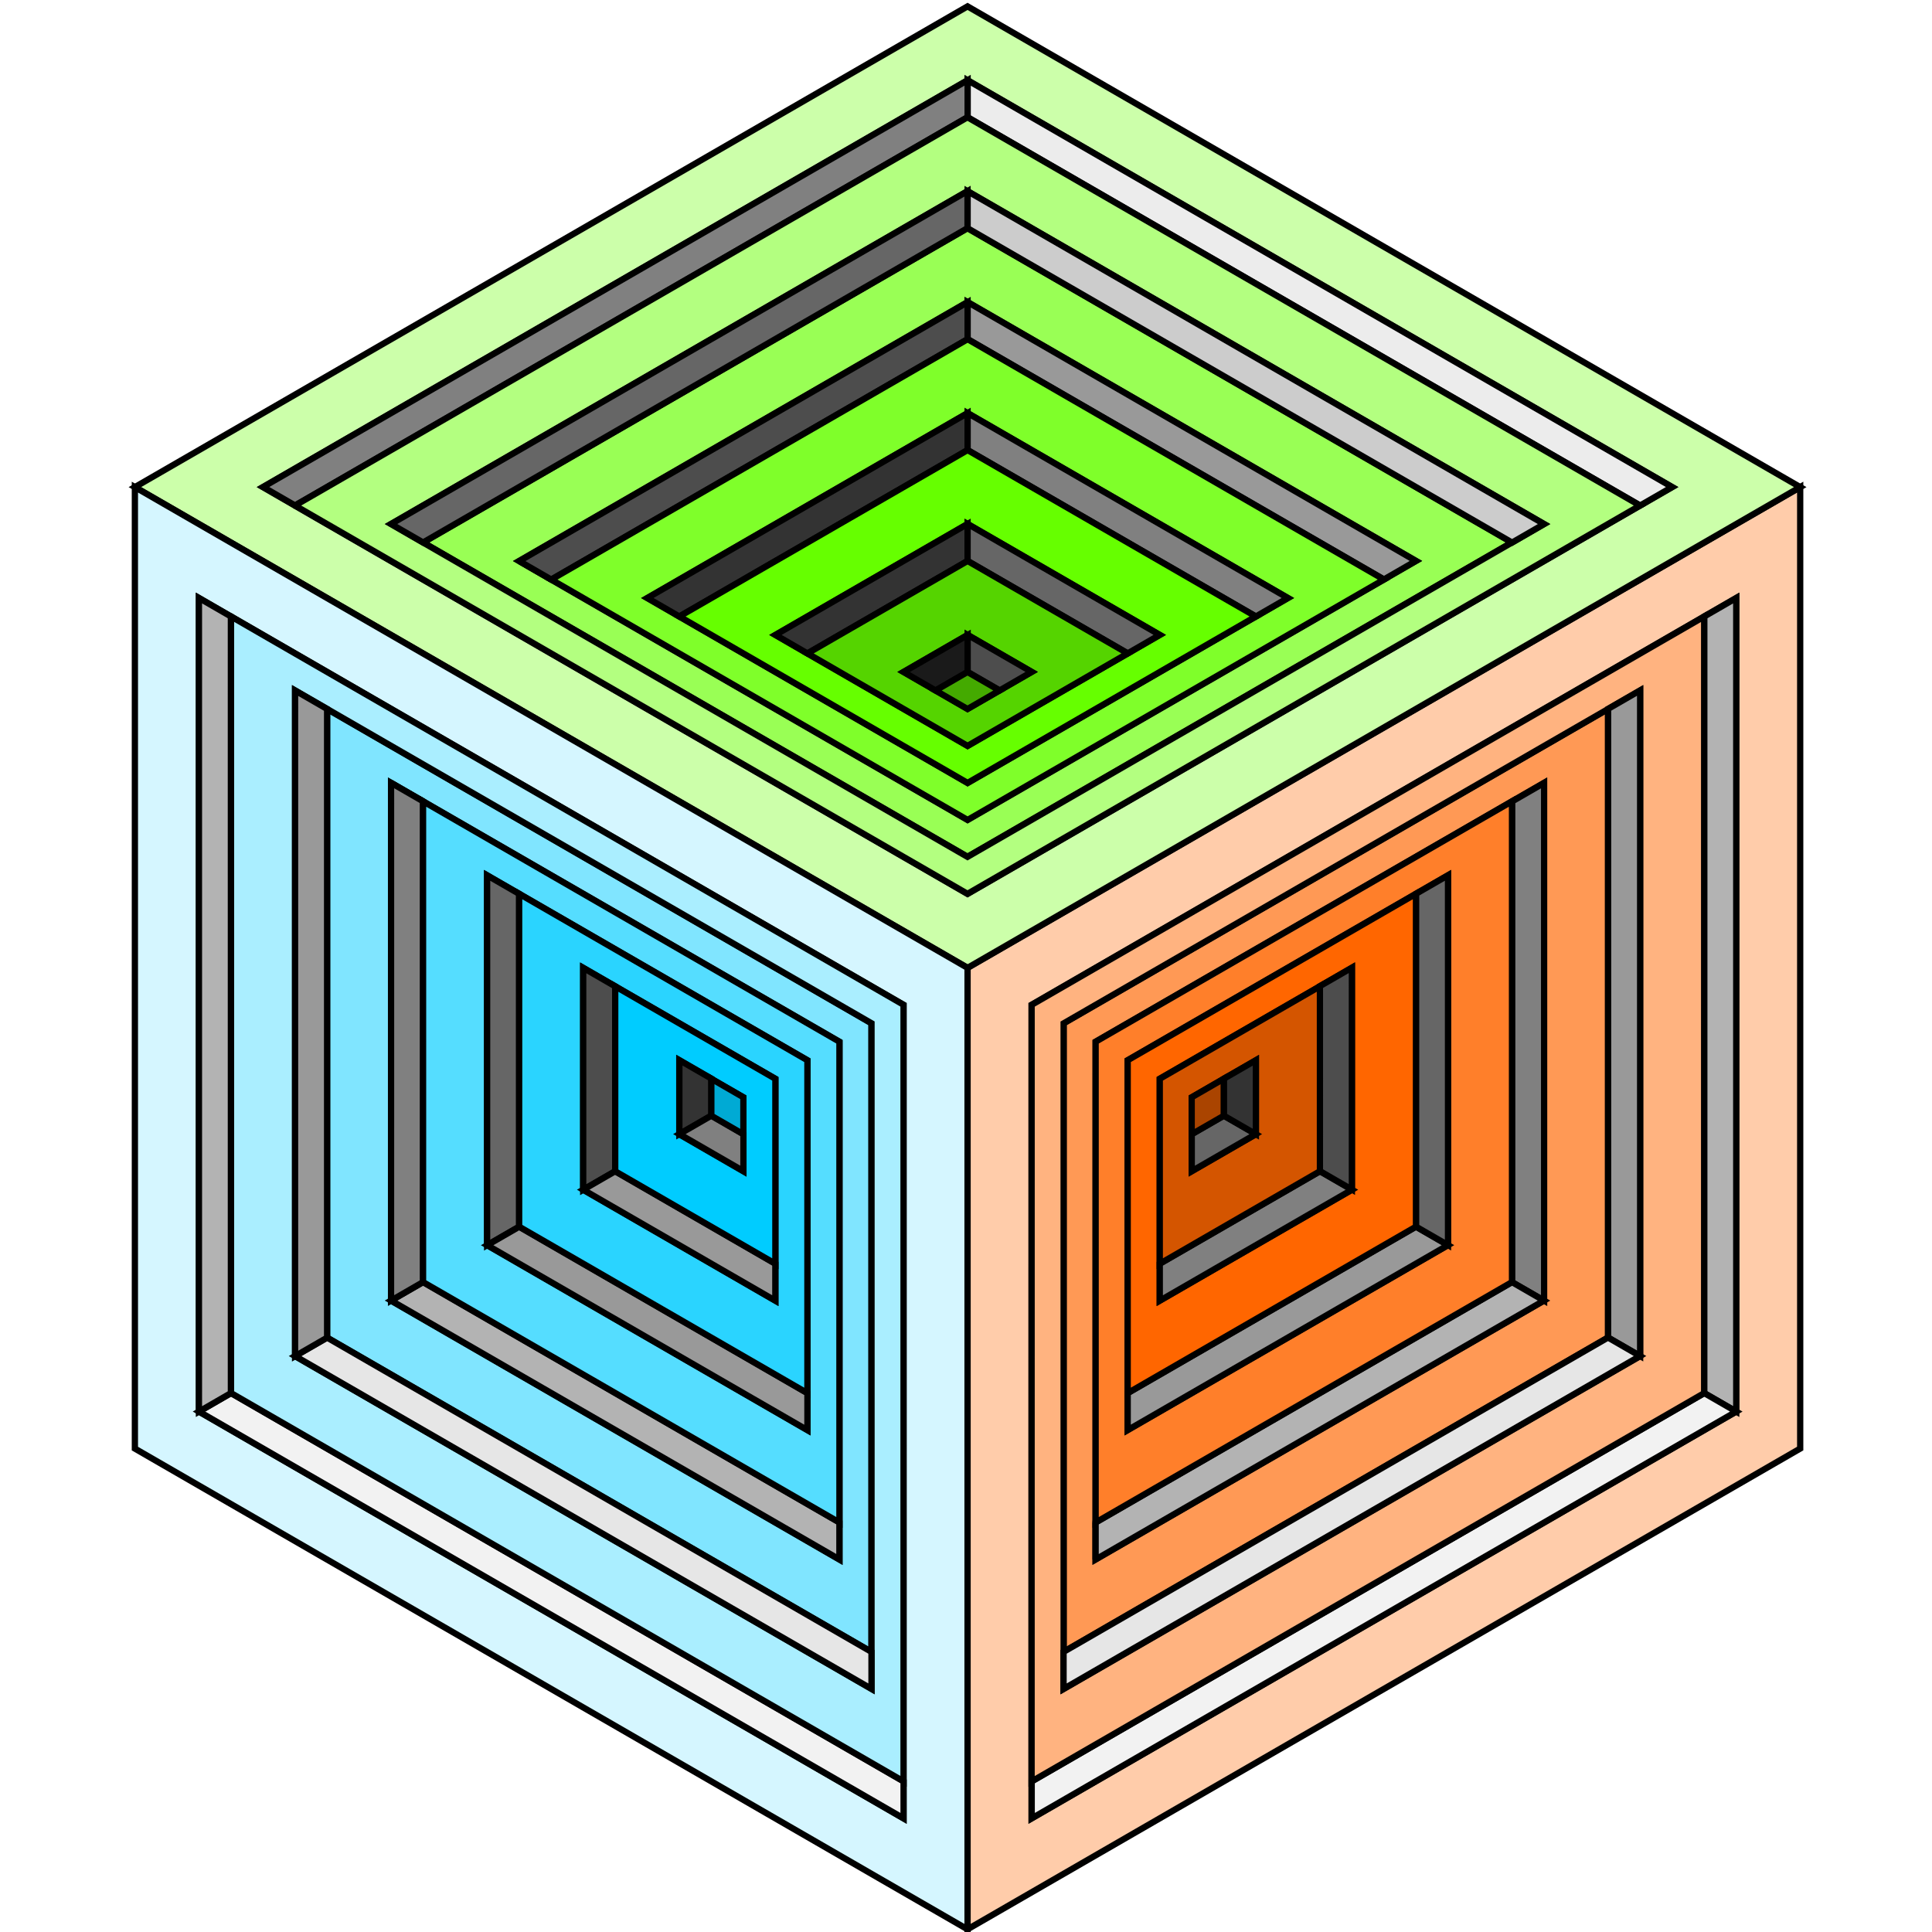
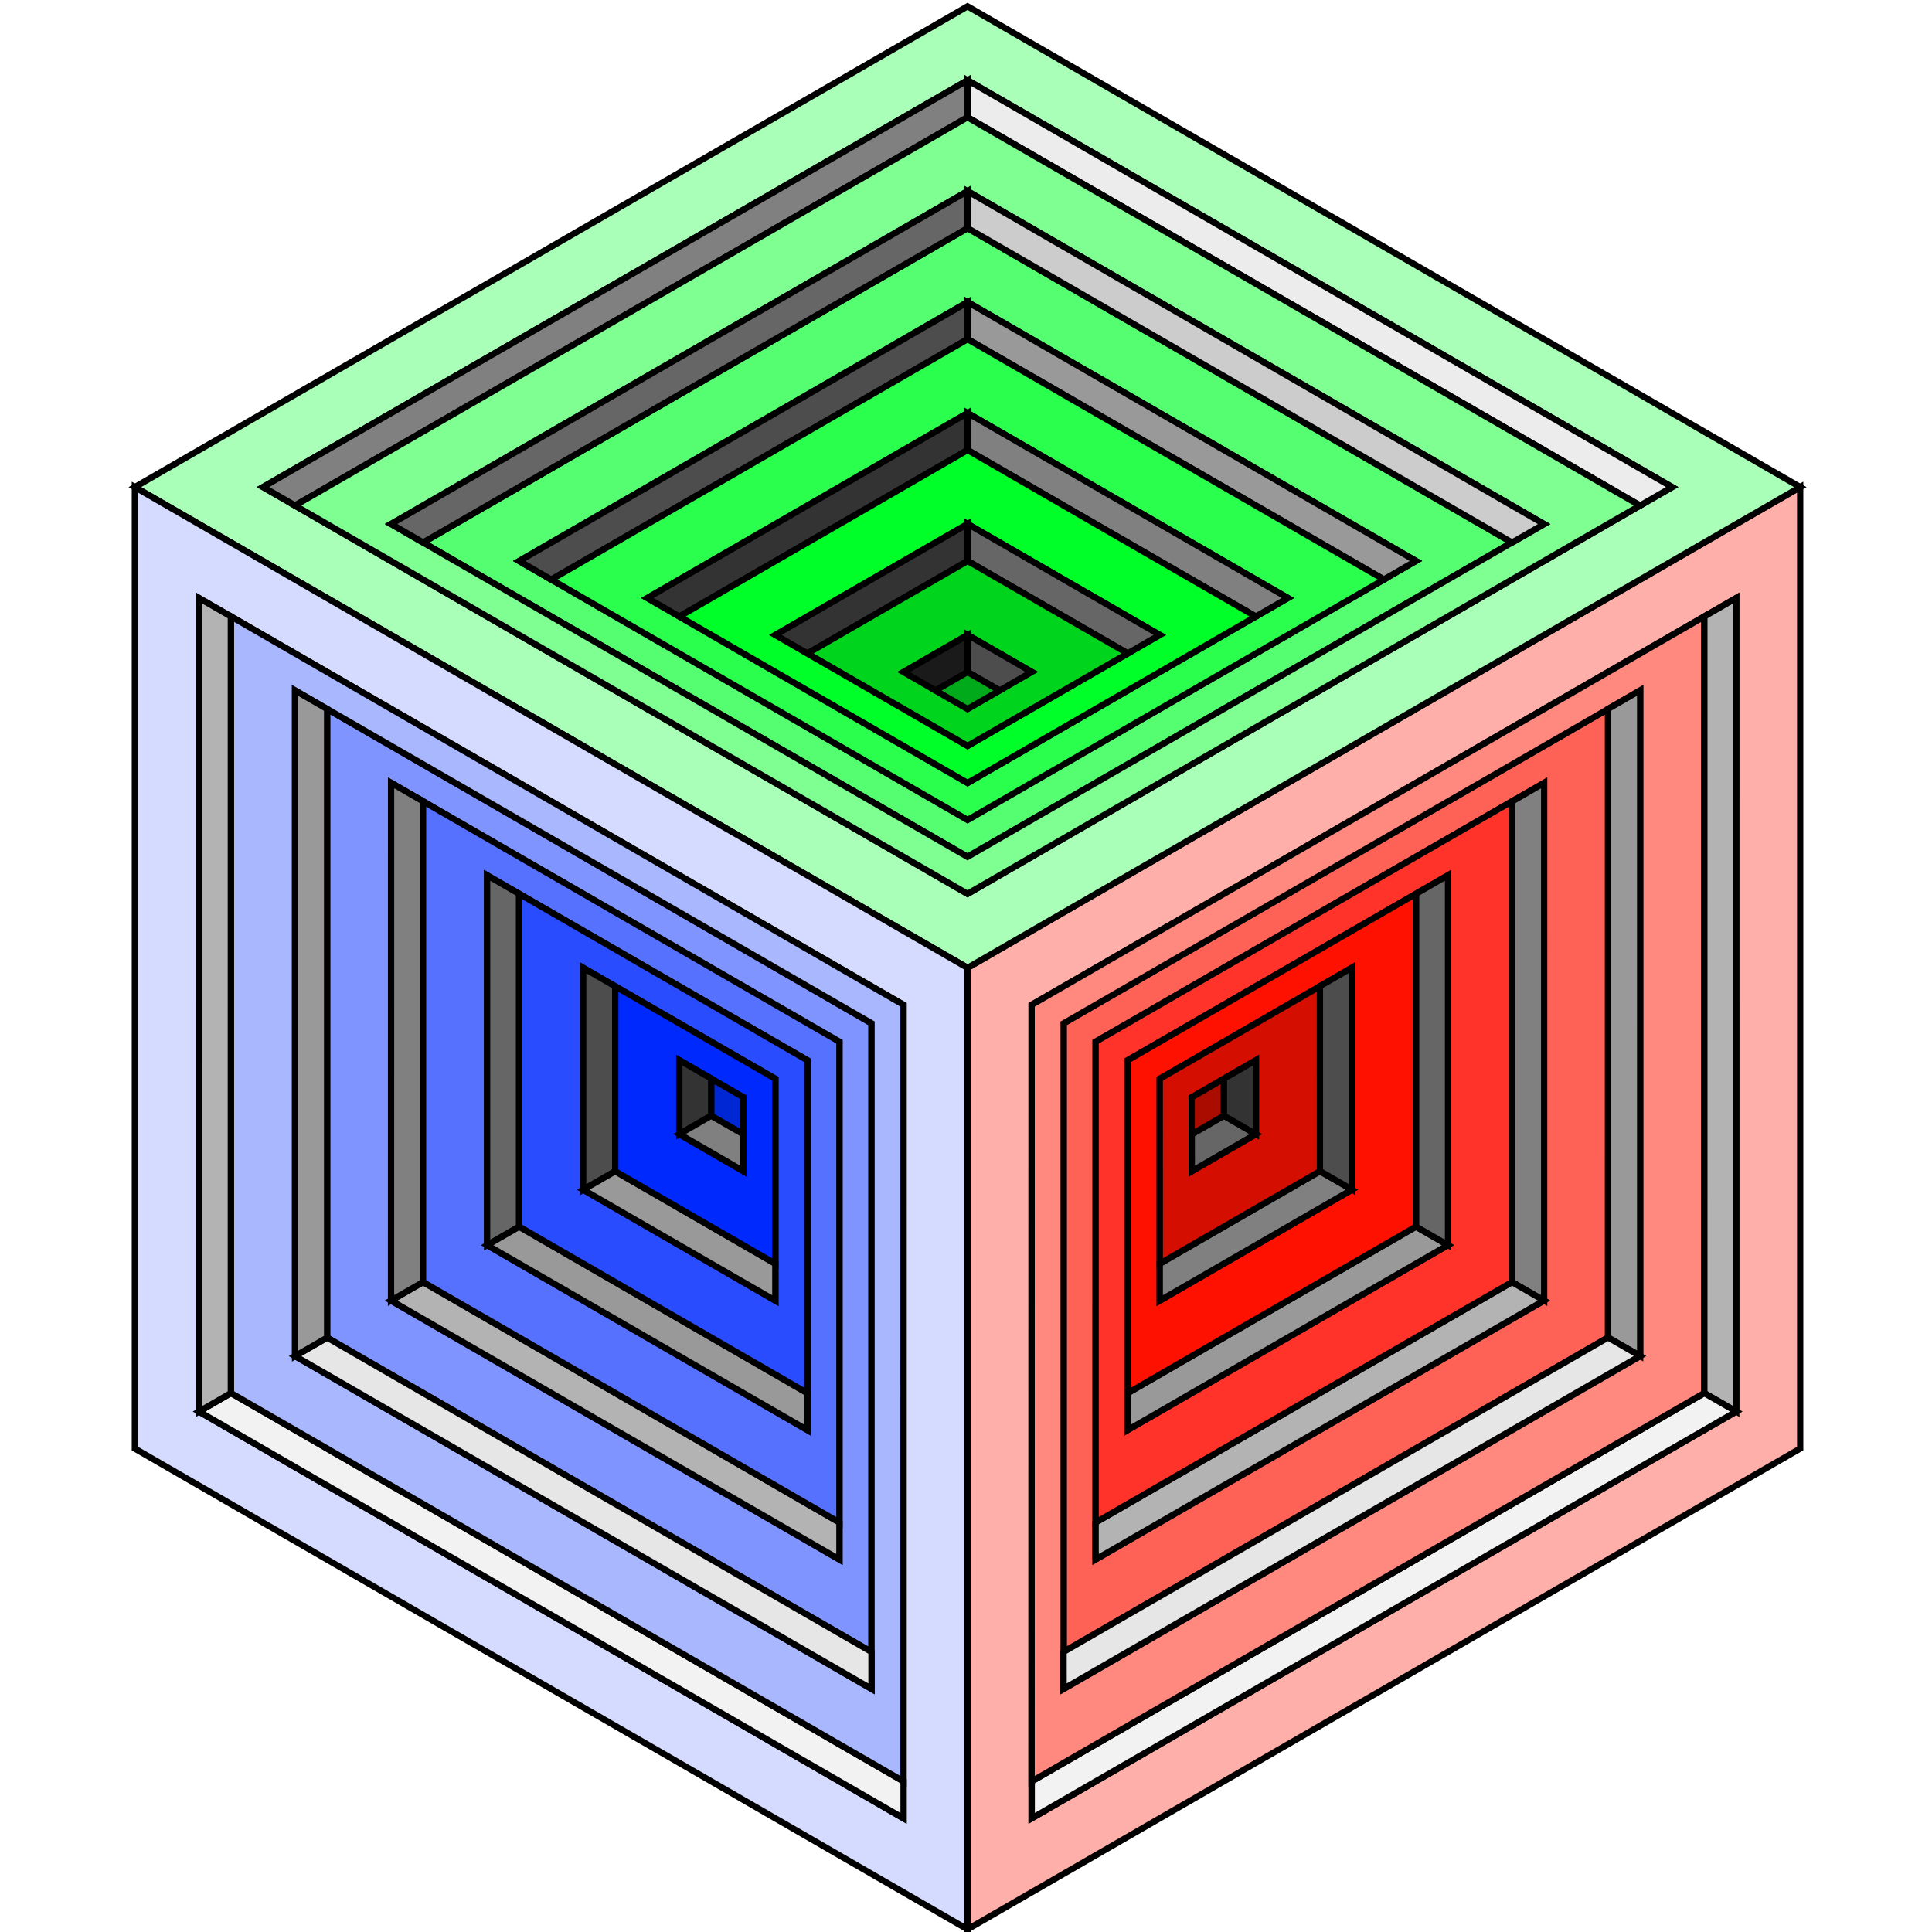
<svg xmlns="http://www.w3.org/2000/svg" width="48px" height="48px" viewBox="0 0 48 48" version="1.1" id="svg2">
  <defs id="defs1" />
-   <g id="g4279" stroke="#000000" stroke-width="3" transform="matrix(0.02592997,0.04491201,0.04491201,-0.02592997,-97.51154,-51.27458)">
-     <path id="path3024-0-0-8" fill="#ff9955" d="m 2736.5,1179.6 -260.81,150.59 v 301.19 l 260.81,-150.59 z m -30.688,35.438 v 248.03 l -214.78,124.03 v -248.03 z" />
-     <path id="path2986-9-0-3" fill="#ffccaa" d="m 2828.6,1073.3 -398.91,230.31 v 460.62 l 398.91,-230.31 z m -30.688,53.125 v 389.78 l -337.53,194.88 v -389.75 z" />
-     <path id="path2996-4-6-7" fill="#b3b3b3" d="m 2460.4,1693.4 322.2,-186.02 15.343,8.858 -337.55,194.88 z" />
-     <path id="path3000-8-1-1" fill="#f2f2f2" d="m 2782.6,1507.4 15.343,8.858 v -389.76 l -15.343,8.858 z" />
-     <path id="path3002-82-3-0" fill="#ffb380" d="m 2782.6,1135.3 -30.688,17.719 -291.5,168.31 v 372.03 l 322.19,-186.03 v -372.03 z m -30.688,35.438 v 318.91 l -276.16,159.44 v -318.91 z" />
-     <path id="path3004-4-8-7" fill="#999999" d="m 2475.7,1631.4 260.83,-150.59 15.343,8.858 -276.17,159.45 z" />
-     <path id="path3006-5-9-3" fill="#e6e6e6" d="m 2736.5,1179.6 v 301.18 l 15.343,8.858 v -318.9 z" />
-     <path id="path3015-5-3-4" fill="#808080" d="m 2491.1,1569.4 199.46,-115.16 15.343,8.858 -214.8,124.02 z" />
-     <path id="path3019-1-4-9" fill="none" d="m 2690.5,1223.9 15.343,-8.858" />
-     <path id="path3006-1-7-4-6" fill="#b3b3b3" d="m 2690.5,1223.9 v 230.31 l 15.343,8.858 v -248.03 z" />
-     <path id="path3024-7-11-6-5" fill="#ff7f2a" d="m 2690.5,1223.9 -199.46,115.16 v 230.32 l 199.46,-115.16 z m -30.688,35.438 v 177.16 l -153.43,88.593 v -177.16 z" />
-     <path id="path3006-1-4-5-0-1" fill="#999999" d="m 2644.5,1268.2 v 159.45 l 15.343,8.858 v -177.17 z" />
-     <path id="path3015-0-2-6-0" fill="#666666" d="m 2506.4,1507.4 138.09,-79.724 15.343,8.858 -153.43,88.583 z" />
-     <path id="path3024-7-9-7-6-9" fill="#ff6600" d="m 2644.5,1268.2 -138.09,79.724 v 159.45 l 138.09,-79.724 z m -30.688,35.438 v 106.29 l -92.056,53.162 V 1356.8 Z" />
-     <path id="path3006-1-4-4-6-1-9" fill="#808080" d="m 2598.5,1312.5 v 88.583 l 15.343,8.858 v -106.3 z" />
-     <path id="path3015-0-8-1-8-6" fill="#4d4d4d" d="m 2521.7,1445.4 76.715,-44.291 15.343,8.858 -92.058,53.15 z" />
-     <path id="path3024-7-9-8-4-4-8" fill="#d45500" d="m 2598.5,1312.5 -76.716,44.289 v 88.585 l 76.716,-44.289 z m -30.688,35.438 v 35.429 l -30.685,17.727 v -35.429 z" />
-     <path id="path3006-1-4-4-2-2-9-3" fill="#666666" d="m 2552.4,1356.8 v 17.716 l 15.343,8.858 v -35.433 z" />
-     <path id="path3015-0-8-4-3-6-4" fill="#333333" d="m 2537.1,1383.4 15.343,-8.858 15.343,8.858 -30.686,17.716 z" />
-     <path id="path3218-22-3-8" fill="#aa4400" d="m 2537.1,1365.6 v 17.716 l 15.343,-8.858 v -17.716 z" />
-     <path id="path3244-6-7-4" fill="#99ff55" d="m 2122.8,1179.6 260.81,150.59 v 301.19 L 2122.8,1480.79 Z m 30.688,35.438 v 248.03 l 214.78,124.03 v -248.03 z" />
-     <path id="path3246-8-8-9" fill="#ccffaa" d="m 2030.8,1073.3 398.91,230.31 v 460.62 L 2030.8,1533.92 Z m 30.688,53.125 v 389.78 l 337.53,194.88 v -389.75 z" />
-     <path id="path3248-5-8-9" fill="#ececec" d="m 2399,1693.4 -322.2,-186.02 -15.343,8.858 337.55,194.88 z" />
-     <path id="path3250-7-2-2" fill="#808080" d="m 2076.8,1507.4 -15.343,8.858 v -389.76 l 15.343,8.858 z" />
-     <path id="path3252-61-9-5" fill="#b3ff80" d="m 2076.8,1135.3 30.688,17.719 291.5,168.31 v 372.03 l -322.19,-186.03 v -372.03 z m 30.688,35.438 v 318.91 l 276.16,159.44 v -318.91 z" />
-     <path id="path3254-89-1-5" fill="#cccccc" d="m 2383.7,1631.4 -260.83,-150.59 -15.343,8.858 276.17,159.45 z" />
-     <path id="path3256-2-3-3" fill="#666666" d="m 2122.8,1179.6 v 301.18 l -15.343,8.858 v -318.9 z" />
-     <path id="path3258-79-5-3" fill="#999999" d="m 2368.3,1569.4 -199.46,-115.16 -15.343,8.858 214.8,124.02 z" />
-     <path id="path3260-5-9-3" fill="none" d="m 2168.9,1223.9 -15.343,-8.858" />
-     <path id="path3262-4-8-7" fill="#4d4d4d" d="m 2168.9,1223.9 v 230.31 l -15.343,8.858 v -248.03 z" />
-     <path id="path3264-3-4-4" fill="#7fff2a" d="m 2168.9,1223.9 199.46,115.16 v 230.32 L 2168.9,1454.22 Z m 30.688,35.438 v 177.16 l 153.43,88.593 v -177.16 z" />
-     <path id="path3266-1-0-3" fill="#333333" d="m 2214.9,1268.2 v 159.45 l -15.343,8.858 v -177.17 z" />
-     <path id="path3268-23-7-8" fill="#808080" d="m 2353,1507.4 -138.09,-79.724 -15.343,8.858 153.43,88.583 z" />
-     <path id="path3270-3-6-0" fill="#66ff00" d="m 2214.9,1268.2 138.09,79.724 v 159.45 L 2214.9,1427.65 Z m 30.688,35.438 v 106.29 l 92.056,53.162 V 1356.8 Z" />
-     <path id="path3272-4-3-8" fill="#333333" d="m 2260.9,1312.5 v 88.583 l -15.343,8.858 v -106.3 z" />
-     <path id="path3274-1-6-8" fill="#666666" d="m 2337.6,1445.4 -76.715,-44.291 -15.343,8.858 92.058,53.15 z" />
-     <path id="path3276-1-1-0" fill="#55d400" d="m 2260.9,1312.5 76.716,44.289 v 88.585 l -76.716,-44.289 z m 30.688,35.438 v 35.429 l 30.685,17.727 v -35.429 z" />
-     <path id="path3278-3-5-6" fill="#1a1a1a" d="m 2307,1356.8 v 17.716 l -15.343,8.858 v -35.433 z" />
-     <path id="path3280-8-4-8" fill="#4d4d4d" d="m 2322.3,1383.4 -15.343,-8.858 -15.343,8.858 30.686,17.716 z" />
-     <path id="path3282-7-2-1" fill="#44aa00" d="m 2322.3,1365.6 v 17.716 l -15.343,-8.858 v -17.716 z" />
-     <path id="path3286-7-0-9" fill="#80e5ff" d="m 2168.9,1099.9 260.82,150.57 260.84,-150.59 -260.82,-150.57 z m 46.034,8.857 214.8,-124.02 214.8,123.99 -214.8,124.02 z" />
-     <path id="path3288-7-9-8" fill="#d5f6ff" d="m 2030.8,1073.3 398.91,230.31 398.91,-230.31 -398.91,-230.31 z m 61.351,0.014 337.56,-194.89 337.53,194.87 -337.53,194.88 z" />
-     <path id="path3290-9-7-9" fill="#f2f2f2" d="M 2751.9,1082.2 2429.7,896.18 v -17.717 l 337.55,194.88 z" />
-     <path id="path3292-3-3-7" fill="#b3b3b3" d="m 2429.7,896.15 v -17.717 l -337.55,194.88 15.343,8.858 z" />
-     <path id="path3294-1-7-2" fill="#aaeeff" d="m 2107.5,1082.2 30.689,17.717 291.51,168.29 291.5,-168.3 30.69,-17.719 -322.2,-186.01 -322.19,186.02 z m 46.034,8.857 276.18,-159.45 276.16,159.44 -276.18,159.45 z" />
-     <path id="path3296-9-2-2" fill="#e6e6e6" d="M 2690.5,1099.9 2429.67,949.31 v -17.717 l 276.17,159.45 z" />
-     <path id="path3298-8-6-8" fill="#999999" d="m 2168.9,1099.9 260.83,-150.59 v -17.717 l -276.17,159.45 z" />
-     <path id="path3300-6-0-2" fill="#b3b3b3" d="m 2629.1,1117.6 -199.46,-115.16 v -17.716 l 214.8,124.02 z" />
-     <path id="path3302-5-1-8" fill="none" d="m 2230.2,1117.6 -15.343,-8.858" />
-     <path id="path3304-0-6-9" fill="#808080" d="m 2230.2,1117.6 199.46,-115.16 v -17.716 l -214.8,124.02 z" />
-     <path id="path3306-2-5-0" fill="#55ddff" d="m 2230.2,1117.6 199.46,115.16 199.46,-115.16 -199.46,-115.16 z m 46.034,8.857 153.42,-88.582 153.44,88.577 -153.42,88.582 z" />
-     <path id="path3308-8-7-7" fill="#666666" d="m 2291.6,1135.3 138.09,-79.724 v -17.716 l -153.43,88.583 z" />
-     <path id="path3310-6-5-8" fill="#999999" d="m 2567.8,1135.3 -138.09,-79.724 v -17.716 l 153.43,88.583 z" />
-     <path id="path3312-0-4-1" fill="#2ad4ff" d="m 2291.6,1135.3 138.09,79.724 138.09,-79.724 -138.09,-79.724 z m 46.034,8.857 92.052,-53.146 92.067,53.141 -92.052,53.146 z" />
-     <path id="path3314-2-1-5" fill="#4d4d4d" d="m 2353,1153 76.715,-44.291 v -17.716 l -92.058,53.15 z" />
-     <path id="path3316-4-2-8" fill="#999999" d="m 2506.4,1153 -76.715,-44.291 v -17.716 l 92.058,53.15 z" />
-     <path id="path3318-8-0-6" fill="#00ccff" d="m 2353,1153 76.714,44.294 76.716,-44.294 -76.714,-44.294 z m 46.034,8.857 30.681,-17.716 30.694,17.711 -30.681,17.716 z" />
-     <path id="path3320-6-0-1" fill="#333333" d="m 2414.3,1170.8 15.343,-8.858 v -17.716 l -30.686,17.716 z" />
-     <path id="path3322-5-1-2" fill="#808080" d="m 2445,1170.8 -15.343,-8.858 v -17.716 l 30.686,17.716 z" />
-     <path id="path3324-09-4-4" fill="#00aad4" d="m 2429.7,1179.6 15.343,-8.858 -15.343,-8.858 -15.343,8.858 z" />
-   </g>
+   <path id="path3024-0-0-8" fill="#ff9955" d="m 26.424,41.04 5.04e-4,-15.618 13.527,-7.81 -5.04e-4,15.618 z m 0.796,-2.297 11.14,-6.431 0.001,-12.862 -11.14,6.431 z" style="stroke:#000000;stroke-width:0.156;fill:#fe6155" />
+   <path id="path2986-9-0-3" fill="#ffccaa" d="m 24.038,47.933 -3.9e-5,-23.888 20.687,-11.944 4e-5,23.888 z m 1.59,-2.756 17.506,-10.107 3.1e-4,-20.212 -17.504,10.106 z" style="stroke:#000000;stroke-width:0.156;fill:#ffafa9" />
+   <path id="path2996-4-6-7" fill="#b3b3b3" d="m 42.341,15.317 1.04e-4,19.294 0.796,0.459 -2.09e-4,-20.213 z" style="stroke:#000000;stroke-width:0.156;fill:#b3b3b3" />
+   <path id="path3000-8-1-1" fill="#f2f2f2" d="m 42.342,34.611 0.796,0.459 -17.505,10.106 1e-6,-0.919 z" style="stroke:#000000;stroke-width:0.156;fill:#f2f2f2" />
+   <path id="path3002-82-3-0" fill="#ffb380" d="m 25.63,44.259 5.7e-5,-1.838 5.55e-4,-17.456 16.709,-9.647 -6.04e-4,19.294 -16.709,9.647 z m 0.796,-2.297 14.323,-8.269 -4.9e-5,-16.537 -14.323,8.269 z" style="stroke:#000000;stroke-width:0.156;fill:#ff887f" />
+   <path id="path3004-4-8-7" fill="#999999" d="m 39.953,17.612 1.4e-5,15.619 0.796,0.459 1.4e-4,-16.538 z" style="stroke:#000000;stroke-width:0.156;fill:#999999" />
+   <path id="path3006-5-9-3" fill="#e6e6e6" d="m 26.424,41.04 13.527,-7.81 0.796,0.459 -14.322,8.269 z" style="stroke:#000000;stroke-width:0.156;fill:#e6e6e6" />
+   <path id="path3015-5-3-4" fill="#808080" d="m 37.568,19.911 -7.5e-5,11.944 0.796,0.459 2.3e-4,-12.863 z" style="stroke:#000000;stroke-width:0.156;fill:#808080" />
+   <path id="path3019-1-4-9" fill="none" d="m 27.221,37.825 v 0.919" style="stroke:#000000;stroke-width:0.156" />
+   <path id="path3006-1-7-4-6" fill="#b3b3b3" d="m 27.221,37.825 10.344,-5.972 0.796,0.459 -11.14,6.431 z" style="stroke:#000000;stroke-width:0.156;fill:#b3b3b3" />
+   <path id="path3024-7-11-6-5" fill="#ff7f2a" d="m 27.221,37.825 7.6e-5,-11.944 10.344,-5.972 -7.6e-5,11.944 z m 0.796,-2.297 7.957,-4.594 4.54e-4,-9.188 -7.957,4.594 z" style="stroke:#000000;stroke-width:0.156;fill:#ff3329" />
+   <path id="path3006-1-4-5-0-1" fill="#999999" d="m 28.018,34.611 7.161,-4.135 0.796,0.459 -7.957,4.594 z" style="stroke:#000000;stroke-width:0.156;fill:#999999" />
+   <path id="path3015-0-2-6-0" fill="#666666" d="m 35.18,22.206 1.04e-4,8.269 0.796,0.459 5e-6,-9.188 z" style="stroke:#000000;stroke-width:0.156;fill:#666666" />
+   <path id="path3024-7-9-7-6-9" fill="#ff6600" d="m 28.018,34.611 -1.05e-4,-8.269 7.161,-4.135 1.05e-4,8.269 z m 0.796,-2.297 4.774,-2.756 6.03e-4,-5.513 -4.774,2.756 z" style="stroke:#000000;stroke-width:0.156;fill:#fe1100" />
+   <path id="path3006-1-4-4-6-1-9" fill="#808080" d="m 28.814,31.396 3.978,-2.297 0.796,0.459 -4.774,2.756 z" style="stroke:#000000;stroke-width:0.156;fill:#808080" />
+   <path id="path3015-0-8-1-8-6" fill="#4d4d4d" d="m 32.792,24.501 1.9e-5,4.594 0.796,0.459 1.2e-5,-5.513 z" style="stroke:#000000;stroke-width:0.156;fill:#4d4d4d" />
+   <path id="path3024-7-9-8-4-4-8" fill="#d45500" d="m 28.814,31.396 -1.35e-4,-4.594 3.979,-2.297 1.36e-4,4.594 z m 0.796,-2.297 1.591,-0.919 4.94e-4,-1.838 -1.591,0.919 z" style="stroke:#000000;stroke-width:0.156;fill:#d40e00" />
+   <path id="path3006-1-4-4-2-2-9-3" fill="#666666" d="m 29.609,28.177 0.796,-0.459 0.796,0.459 -1.591,0.919 z" style="stroke:#000000;stroke-width:0.156;fill:#666666" />
+   <path id="path3015-0-8-4-3-6-4" fill="#333333" d="m 30.407,26.8 -10e-7,0.919 0.796,0.459 -2.6e-5,-1.838 z" style="stroke:#000000;stroke-width:0.156;fill:#333333" />
+   <path id="path3218-22-3-8" fill="#aa4400" d="m 29.607,27.262 0.796,-0.459 -1e-6,0.919 -0.796,0.459 z" style="stroke:#000000;stroke-width:0.156;fill:#aa0c00" />
+   <path id="path3244-6-7-4" fill="#99ff55" d="M 10.511,13.478 24.037,21.286 37.564,13.477 24.038,5.668 Z m 2.387,0.459 11.14,-6.431 11.14,6.43 -11.14,6.431 z" style="stroke:#000000;stroke-width:0.156;fill:#55fe70" />
+   <path id="path3246-8-8-9" fill="#ccffaa" d="M 3.351,12.102 24.039,24.046 44.726,12.102 24.038,0.158 Z m 3.182,7.3e-4 L 24.039,1.996 41.543,12.102 24.039,22.208 Z" style="stroke:#000000;stroke-width:0.156;fill:#a9ffb7" />
+   <path id="path3248-5-8-9" fill="#ececec" d="m 40.748,12.56 -16.709,-9.647 1e-6,-0.919 17.505,10.107 z" style="stroke:#000000;stroke-width:0.156;fill:#ececec" />
+   <path id="path3250-7-2-2" fill="#808080" d="M 24.04,2.912 V 1.993 L 6.535,12.1 l 0.796,0.459 z" style="stroke:#000000;stroke-width:0.156;fill:#808080" />
+   <path id="path3252-61-9-5" fill="#b3ff80" d="M 7.328,12.56 8.92,13.479 24.038,22.207 40.746,12.56 24.037,2.914 7.328,12.56 Z M 9.716,13.02 24.039,4.75 38.36,13.019 24.037,21.288 Z" style="stroke:#000000;stroke-width:0.156;fill:#7fff91" />
+   <path id="path3254-89-1-5" fill="#cccccc" d="M 37.567,13.48 24.041,5.67 V 4.752 l 14.322,8.269 z" style="stroke:#000000;stroke-width:0.156;fill:#cccccc" />
+   <path id="path3256-2-3-3" fill="#666666" d="m 10.511,13.478 13.527,-7.81 1e-6,-0.919 -14.322,8.269 z" style="stroke:#000000;stroke-width:0.156;fill:#666666" />
+   <path id="path3258-79-5-3" fill="#999999" d="M 34.383,14.396 24.039,8.424 V 7.505 l 11.14,6.431 z" style="stroke:#000000;stroke-width:0.156;fill:#999999" />
+   <path id="path3260-5-9-3" fill="none" d="M 13.696,14.399 12.9,13.94" style="stroke:#000000;stroke-width:0.156" />
+   <path id="path3262-4-8-7" fill="#4d4d4d" d="m 13.696,14.399 10.344,-5.972 1e-6,-0.919 -11.14,6.431 z" style="stroke:#000000;stroke-width:0.156;fill:#4d4d4d" />
+   <path id="path3264-3-4-4" fill="#7fff2a" d="M 13.696,14.399 24.04,20.371 34.384,14.399 24.04,8.427 Z m 2.387,0.459 7.957,-4.594 7.957,4.594 -7.957,4.594 z" style="stroke:#000000;stroke-width:0.156;fill:#29ff4c" />
+   <path id="path3266-1-0-3" fill="#333333" d="m 16.878,15.317 7.161,-4.135 v -0.919 l -7.957,4.594 z" style="stroke:#000000;stroke-width:0.156;fill:#333333" />
+   <path id="path3268-23-7-8" fill="#808080" d="m 31.202,15.317 -7.161,-4.135 v -0.919 l 7.957,4.594 z" style="stroke:#000000;stroke-width:0.156;fill:#808080" />
+   <path id="path3270-3-6-0" fill="#66ff00" d="m 16.878,15.317 7.161,4.135 7.161,-4.135 -7.161,-4.135 z m 2.387,0.459 4.774,-2.756 4.775,2.756 -4.774,2.756 z" style="stroke:#000000;stroke-width:0.156;fill:#00fe29" />
+   <path id="path3272-4-3-8" fill="#333333" d="m 20.061,16.234 3.978,-2.297 v -0.919 l -4.774,2.756 z" style="stroke:#000000;stroke-width:0.156;fill:#333333" />
+   <path id="path3274-1-6-8" fill="#666666" d="m 28.018,16.233 -3.978,-2.297 v -0.919 l 4.774,2.756 z" style="stroke:#000000;stroke-width:0.156;fill:#666666" />
+   <path id="path3276-1-1-0" fill="#55d400" d="m 20.061,16.234 3.978,2.297 3.979,-2.297 -3.978,-2.297 z m 2.387,0.459 1.591,-0.919 1.592,0.918 -1.591,0.919 z" style="stroke:#000000;stroke-width:0.156;fill:#00d41d" />
+   <path id="path3278-3-5-6" fill="#1a1a1a" d="m 23.246,17.156 0.796,-0.459 1e-6,-0.919 -1.591,0.919 z" style="stroke:#000000;stroke-width:0.156;fill:#1a1a1a" />
+   <path id="path3280-8-4-8" fill="#4d4d4d" d="m 24.837,17.153 -0.796,-0.459 1e-6,-0.919 1.591,0.919 z" style="stroke:#000000;stroke-width:0.156;fill:#4d4d4d" />
+   <path id="path3282-7-2-1" fill="#44aa00" d="m 24.037,17.615 0.796,-0.459 -0.796,-0.459 -0.796,0.459 z" style="stroke:#000000;stroke-width:0.156;fill:#00aa1b" />
+   <path id="path3286-7-0-9" fill="#80e5ff" d="m 8.127,17.615 13.525,7.81 2.74e-4,15.62 -13.525,-7.81 z m 1.591,1.838 -2.299e-4,12.863 11.138,6.432 2.3e-4,-12.863 z" style="stroke:#000000;stroke-width:0.156;fill:#7f94ff" />
+   <path id="path3288-7-9-8" fill="#d5f6ff" d="M 3.351,12.102 24.039,24.046 24.039,47.934 3.351,35.99 Z m 1.591,2.755 1.9e-5,20.214 17.504,10.106 3.1e-4,-20.212 z" style="stroke:#000000;stroke-width:0.156;fill:#d5dbfe" />
+   <path id="path3290-9-7-9" fill="#f2f2f2" d="M 22.449,44.257 5.74,34.61 4.944,35.07 22.449,45.176 Z" style="stroke:#000000;stroke-width:0.156;fill:#f2f2f2" />
+   <path id="path3292-3-3-7" fill="#b3b3b3" d="M 5.738,34.611 4.943,35.07 4.942,14.857 5.738,15.316 Z" style="stroke:#000000;stroke-width:0.156;fill:#b3b3b3" />
+   <path id="path3294-1-7-2" fill="#aaeeff" d="m 5.74,15.316 1.591,0.919 15.117,8.729 -1.05e-4,17.456 -6e-6,1.838 -16.709,-9.647 1.55e-4,-19.294 z m 1.591,1.838 1.191e-4,16.538 14.322,8.269 -1.19e-4,-16.538 z" style="stroke:#000000;stroke-width:0.156;fill:#a9b7ff" />
+   <path id="path3296-9-2-2" fill="#e6e6e6" d="M 21.652,41.041 8.125,33.231 7.329,33.691 21.652,41.959 Z" style="stroke:#000000;stroke-width:0.156;fill:#e6e6e6" />
+   <path id="path3298-8-6-8" fill="#999999" d="M 8.127,17.615 8.127,33.234 7.331,33.693 7.331,17.155 Z" style="stroke:#000000;stroke-width:0.156;fill:#999999" />
+   <path id="path3300-6-0-2" fill="#b3b3b3" d="M 20.855,37.824 10.511,31.852 9.715,32.312 20.855,38.743 Z" style="stroke:#000000;stroke-width:0.156;fill:#b3b3b3" />
+   <path id="path3302-5-1-8" fill="none" d="M 10.511,19.909 9.715,19.449" style="stroke:#000000;stroke-width:0.156" />
+   <path id="path3304-0-6-9" fill="#808080" d="M 10.511,19.909 10.511,31.853 9.715,32.312 9.716,19.45 Z" style="stroke:#000000;stroke-width:0.156;fill:#808080" />
+   <path id="path3306-2-5-0" fill="#55ddff" d="m 10.511,19.909 10.344,5.972 -7.5e-5,11.944 -10.344,-5.972 z m 1.591,1.838 -2.19e-4,9.187 7.957,4.595 2.2e-4,-9.187 z" style="stroke:#000000;stroke-width:0.156;fill:#5571fe" />
+   <path id="path3308-8-7-7" fill="#666666" d="m 12.898,22.207 1.05e-4,8.269 -0.796,0.459 5e-6,-9.188 z" style="stroke:#000000;stroke-width:0.156;fill:#666666" />
+   <path id="path3310-6-5-8" fill="#999999" d="m 20.06,34.612 -7.161,-4.135 -0.796,0.459 7.957,4.594 z" style="stroke:#000000;stroke-width:0.156;fill:#999999" />
+   <path id="path3312-0-4-1" fill="#2ad4ff" d="m 12.898,22.207 7.161,4.135 1.04e-4,8.269 -7.161,-4.135 z m 1.591,1.838 1.2e-5,5.512 4.774,2.757 -1.2e-5,-5.512 z" style="stroke:#000000;stroke-width:0.156;fill:#294cff" />
+   <path id="path3314-2-1-5" fill="#4d4d4d" d="m 15.285,24.506 2e-5,4.594 -0.796,0.459 1.2e-5,-5.513 z" style="stroke:#000000;stroke-width:0.156;fill:#4d4d4d" />
+   <path id="path3316-4-2-8" fill="#999999" d="m 19.263,31.396 -3.978,-2.297 -0.796,0.459 4.774,2.756 z" style="stroke:#000000;stroke-width:0.156;fill:#999999" />
+   <path id="path3318-8-0-6" fill="#00ccff" d="m 15.285,24.506 3.979,2.297 -8.9e-5,4.594 -3.979,-2.297 z m 1.591,1.838 -1.04e-4,1.837 1.591,0.919 1.04e-4,-1.837 z" style="stroke:#000000;stroke-width:0.156;fill:#0029fe" />
+   <path id="path3320-6-0-1" fill="#333333" d="m 17.674,26.798 -1e-6,0.919 -0.796,0.459 -2.6e-5,-1.838 z" style="stroke:#000000;stroke-width:0.156;fill:#333333" />
+   <path id="path3322-5-1-2" fill="#808080" d="m 18.47,28.176 -0.796,-0.459 -0.796,0.459 1.591,0.919 z" style="stroke:#000000;stroke-width:0.156;fill:#808080" />
+   <path id="path3324-09-4-4" fill="#00aad4" d="m 18.469,27.261 4e-6,0.919 -0.796,-0.459 1e-6,-0.919 z" style="stroke:#000000;stroke-width:0.156;fill:#0027d4" />
</svg>
